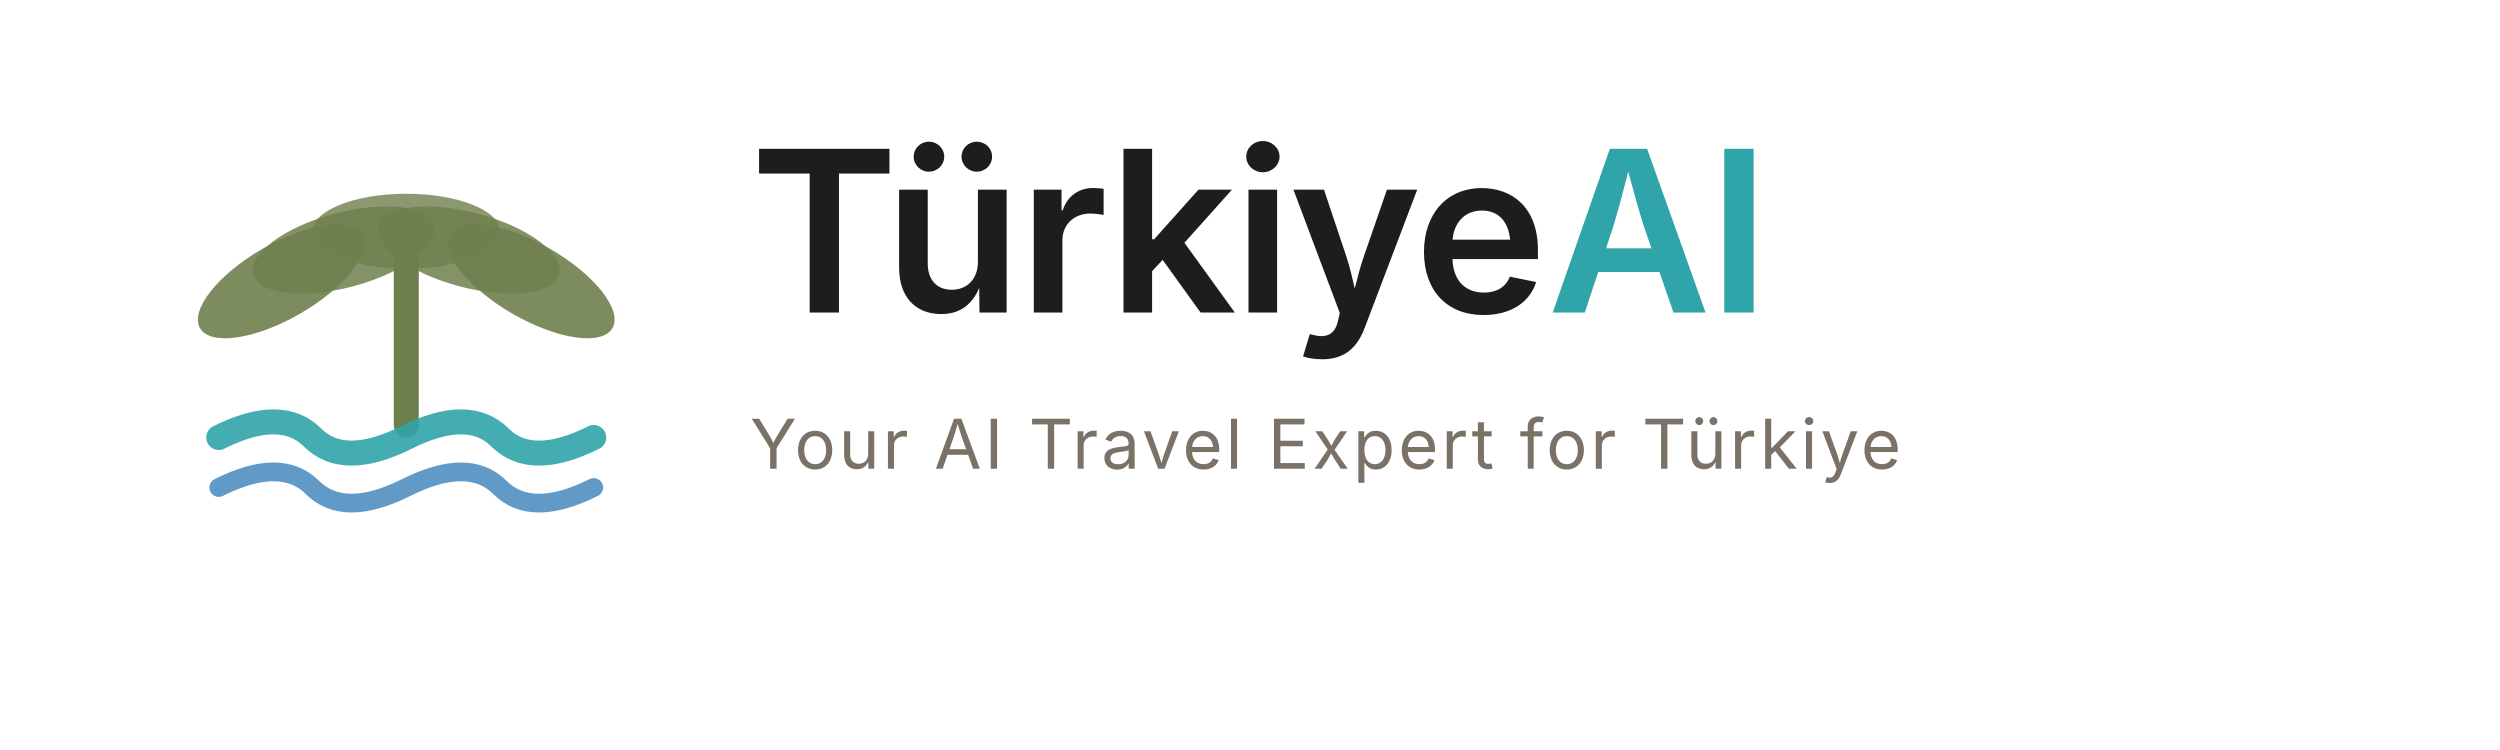
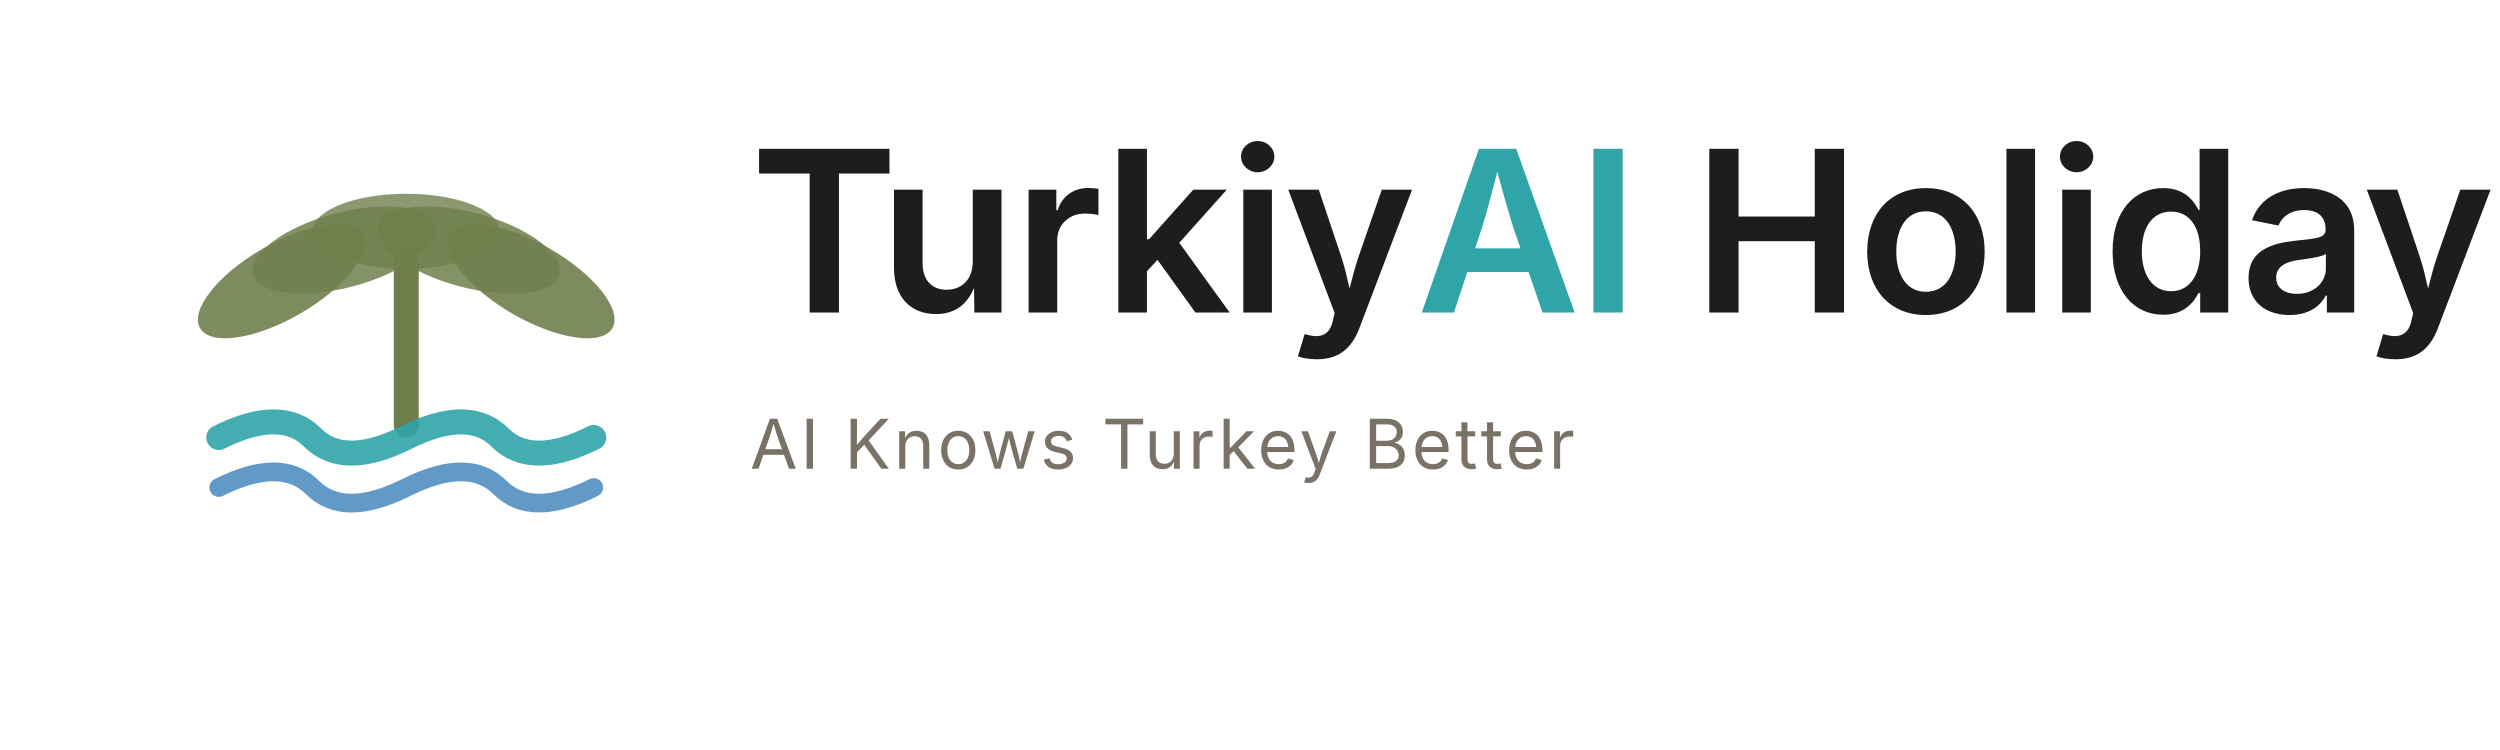
<svg xmlns="http://www.w3.org/2000/svg" viewBox="0 0 400 120">
  <g id="mark">
    <ellipse cx="45" cy="45" rx="15" ry="6" fill="#6F7F4C" opacity="0.9" transform="rotate(-30 45 45)" />
    <ellipse cx="55" cy="40" rx="15" ry="6" fill="#6F7F4C" opacity="0.85" transform="rotate(-15 55 40)" />
    <ellipse cx="65" cy="37" rx="15" ry="6" fill="#6F7F4C" opacity="0.8" transform="rotate(0 65 37)" />
    <ellipse cx="75" cy="40" rx="15" ry="6" fill="#6F7F4C" opacity="0.85" transform="rotate(15 75 40)" />
    <ellipse cx="85" cy="45" rx="15" ry="6" fill="#6F7F4C" opacity="0.9" transform="rotate(30 85 45)" />
    <rect x="63" y="40" width="4" height="30" rx="2" fill="#6F7F4C" />
    <path d="M 35 70 Q 45 65, 50 70 T 65 70 T 80 70 T 95 70" stroke="#2FA4A9" stroke-width="4" fill="none" stroke-linecap="round" opacity="0.9" />
    <path d="M 35 78 Q 45 73, 50 78 T 65 78 T 80 78 T 95 78" stroke="#1F6FAF" stroke-width="3" fill="none" stroke-linecap="round" opacity="0.7" />
  </g>
  <g id="wordmark" transform="translate(120, 0)">
    <text x="0" y="50" font-family="Inter, sans-serif" font-size="36" font-weight="600" fill="#1F1D1B" letter-spacing="-0.5">
-       Türkiye<tspan fill="#2FA4A9">AI</tspan>
+       Turkiy<tspan fill="#2FA4A9">AI</tspan> Holidays
    </text>
    <text x="0" y="75" font-family="Inter, sans-serif" font-size="11" font-weight="400" fill="#7A7267" letter-spacing="0.5">
-       Your AI Travel Expert for Türkiye
+       AI Knows Turkey Better
    </text>
  </g>
</svg>
